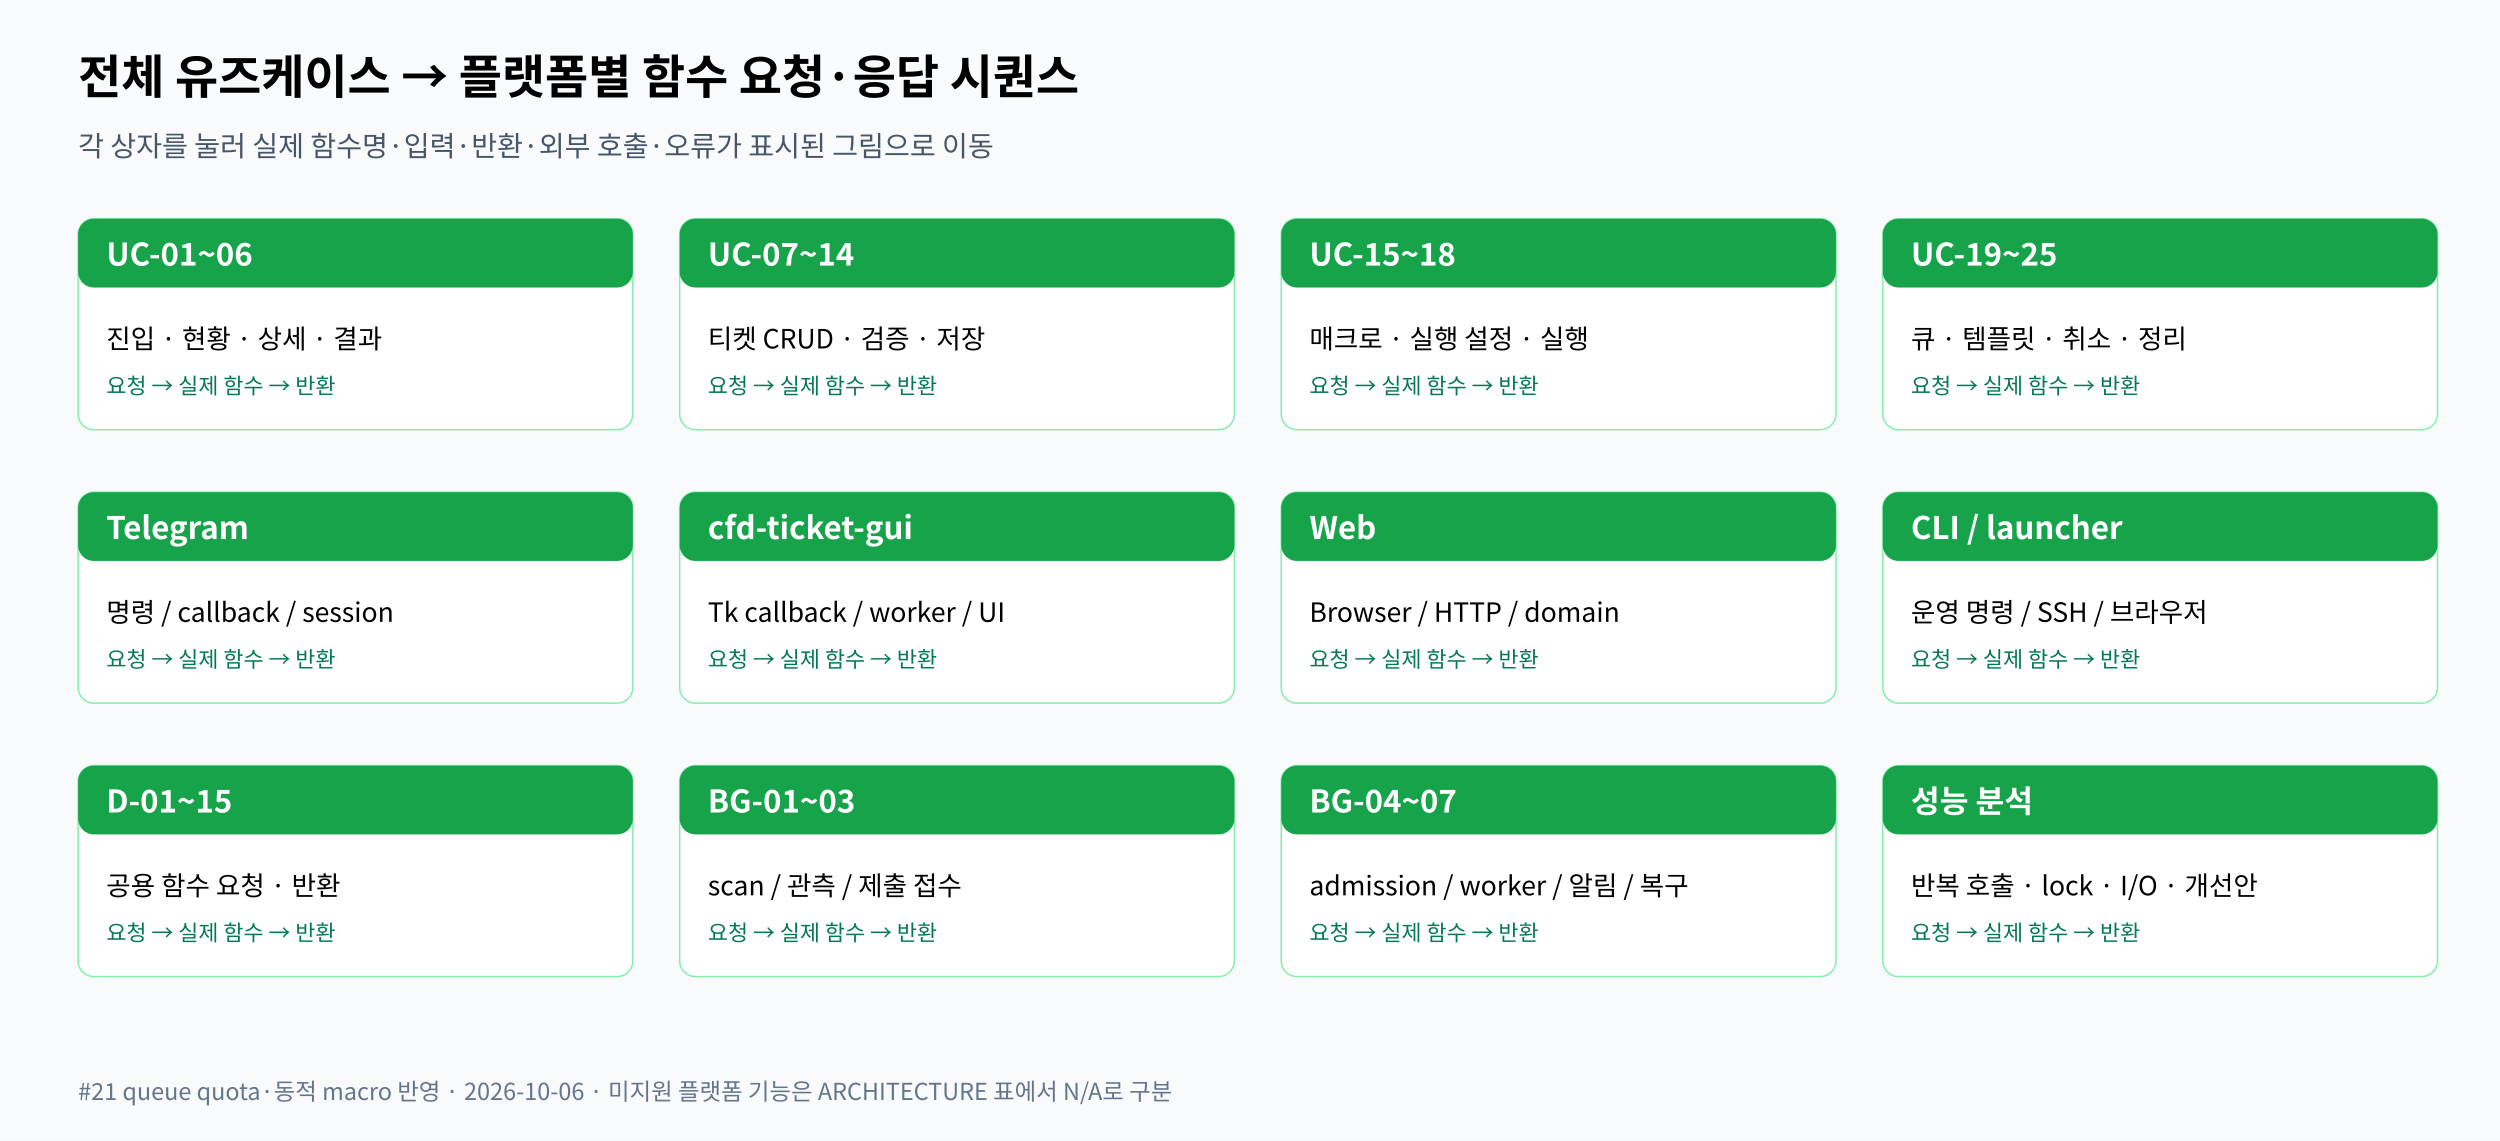
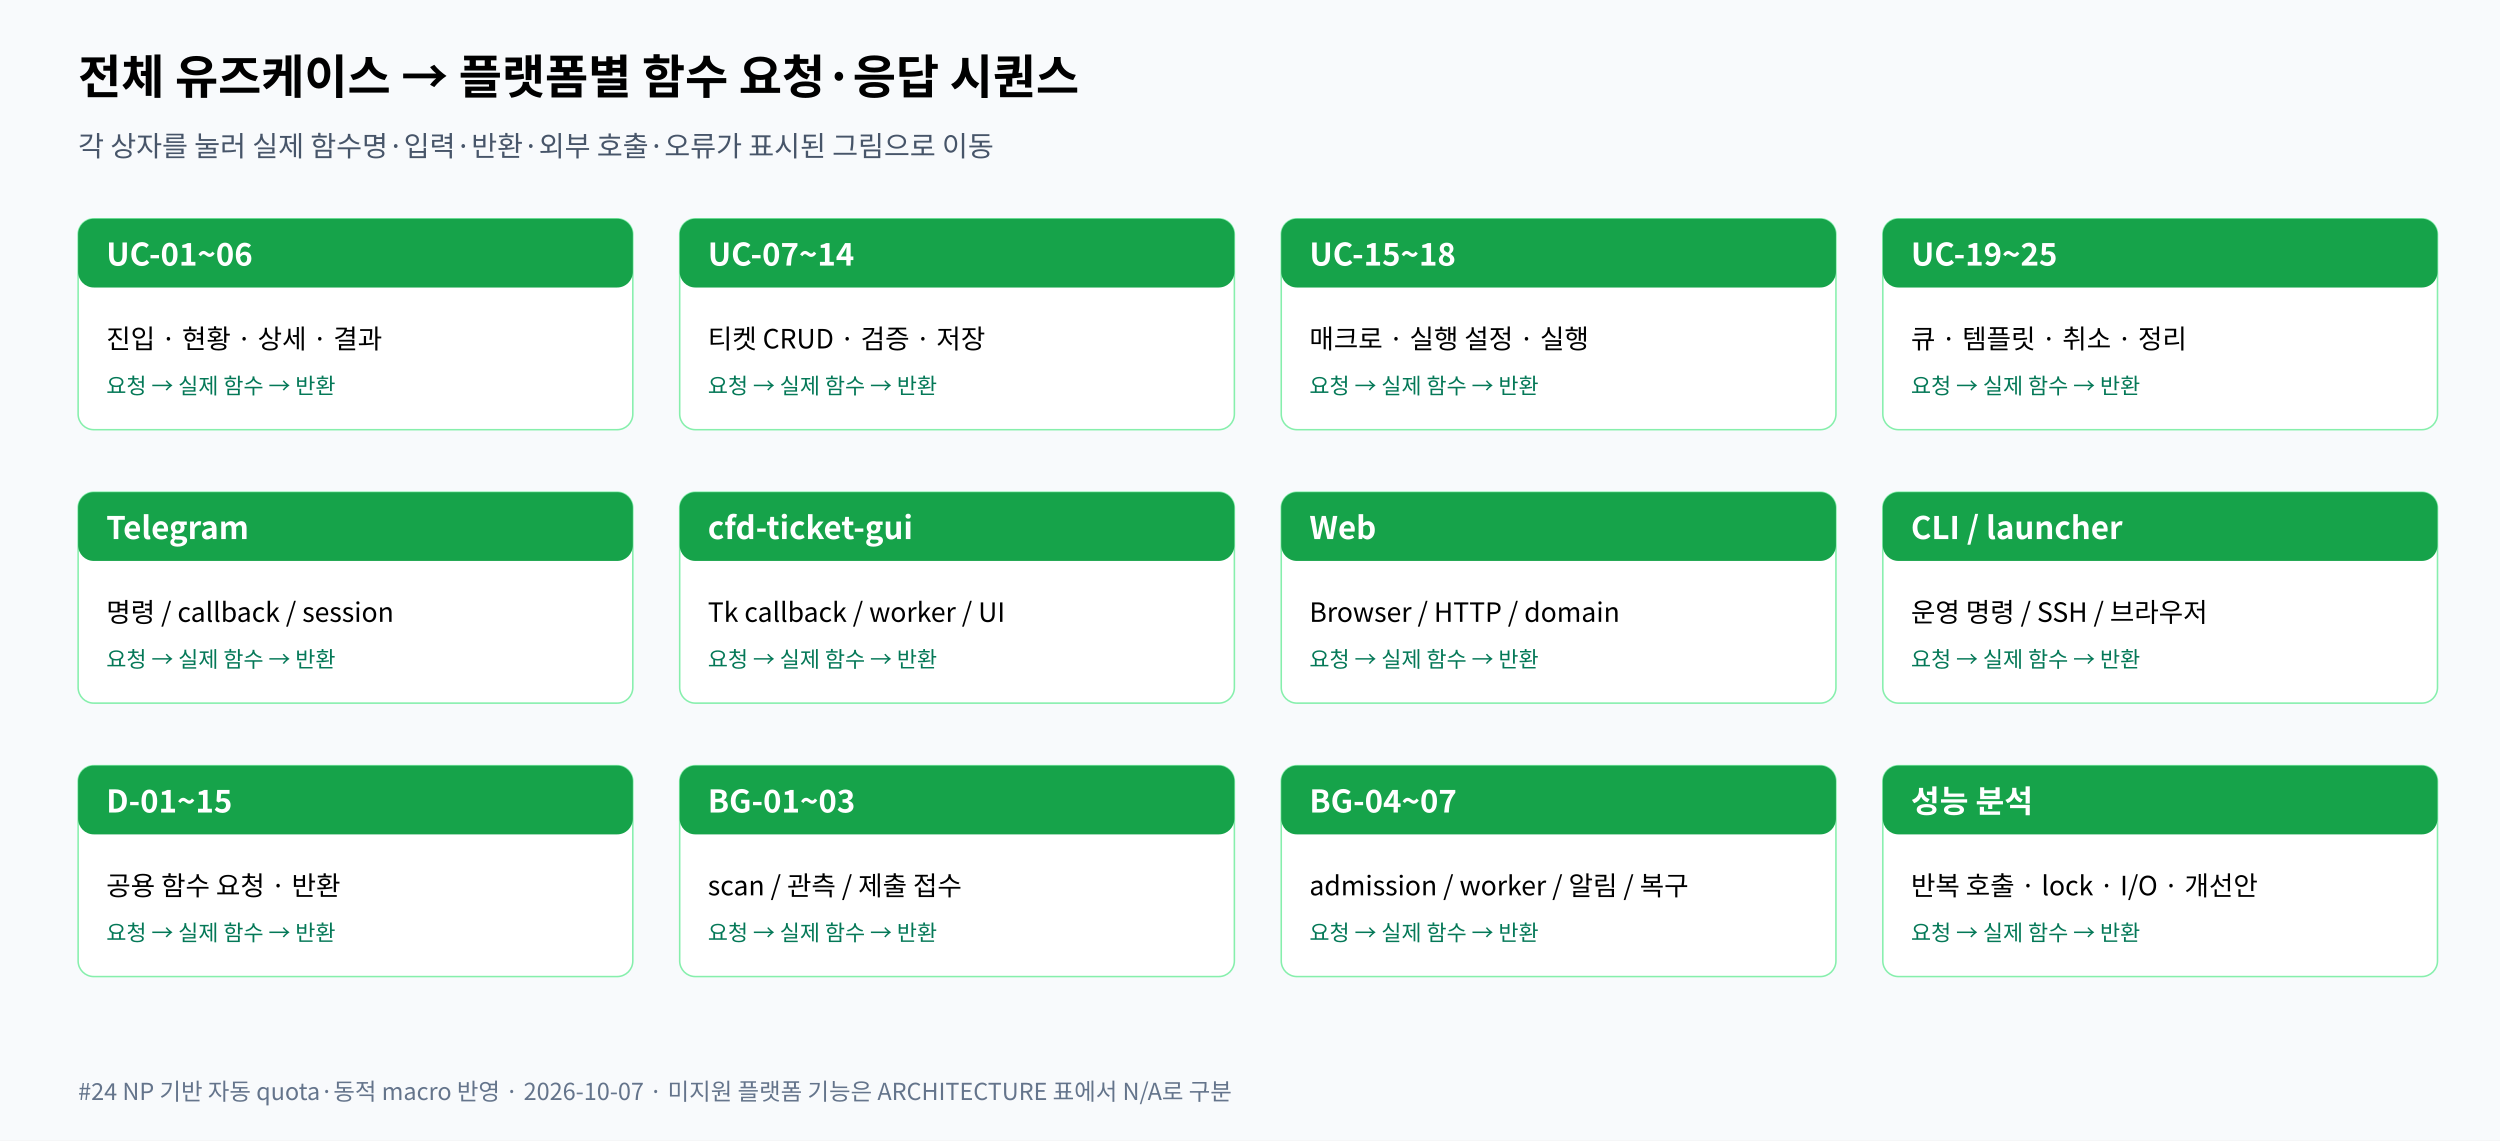
<svg xmlns="http://www.w3.org/2000/svg" width="1600" height="730" viewBox="0 0 1600 730">
  <rect width="1600" height="730" fill="#f8fafc" />
  <g font-family="Noto Sans CJK KR, sans-serif">
    <text x="50" y="60" font-size="30" font-weight="700">전체 유즈케이스 → 플랫폼별 함수 요청·응답 시퀀스</text>
    <text x="50" y="100" font-size="18" fill="#475569">각 상자를 눌러 실제 함수명·입력·반환·외부 호출·오류가 표시된 그림으로 이동</text>
    <a href="lld/flows.md">
      <rect x="50" y="140" width="355" height="135" rx="10" fill="white" stroke="#86efac" />
      <rect x="50" y="140" width="355" height="44" rx="10" fill="#16a34a" />
      <text x="68" y="170" fill="white" font-size="20" font-weight="700">UC-01~06</text>
      <text x="68" y="223" font-size="17">진입 · 현황 · 상세 · 결과</text>
      <text x="68" y="252" font-size="14" fill="#047857">요청 → 실제 함수 → 반환</text>
    </a>
    <a href="lld/flows.md">
      <rect x="435" y="140" width="355" height="135" rx="10" fill="white" stroke="#86efac" />
      <rect x="435" y="140" width="355" height="44" rx="10" fill="#16a34a" />
      <text x="453" y="170" fill="white" font-size="20" font-weight="700">UC-07~14</text>
      <text x="453" y="223" font-size="17">티켓 CRUD · 검증 · 저장</text>
      <text x="453" y="252" font-size="14" fill="#047857">요청 → 실제 함수 → 반환</text>
    </a>
    <a href="lld/flows.md">
      <rect x="820" y="140" width="355" height="135" rx="10" fill="white" stroke="#86efac" />
      <rect x="820" y="140" width="355" height="44" rx="10" fill="#16a34a" />
      <text x="838" y="170" fill="white" font-size="20" font-weight="700">UC-15~18</text>
      <text x="838" y="223" font-size="17">매크로 · 실행 설정 · 실행</text>
      <text x="838" y="252" font-size="14" fill="#047857">요청 → 실제 함수 → 반환</text>
    </a>
    <a href="lld/flows.md">
      <rect x="1205" y="140" width="355" height="135" rx="10" fill="white" stroke="#86efac" />
      <rect x="1205" y="140" width="355" height="44" rx="10" fill="#16a34a" />
      <text x="1223" y="170" fill="white" font-size="20" font-weight="700">UC-19~25</text>
      <text x="1223" y="223" font-size="17">큐 · 템플릿 · 취소 · 정리</text>
      <text x="1223" y="252" font-size="14" fill="#047857">요청 → 실제 함수 → 반환</text>
    </a>
    <a href="lld/telegram.md">
      <rect x="50" y="315" width="355" height="135" rx="10" fill="white" stroke="#86efac" />
      <rect x="50" y="315" width="355" height="44" rx="10" fill="#16a34a" />
      <text x="68" y="345" fill="white" font-size="20" font-weight="700">Telegram</text>
      <text x="68" y="398" font-size="17">명령 / callback / session</text>
      <text x="68" y="427" font-size="14" fill="#047857">요청 → 실제 함수 → 반환</text>
    </a>
    <a href="lld/gui.md">
      <rect x="435" y="315" width="355" height="135" rx="10" fill="white" stroke="#86efac" />
      <rect x="435" y="315" width="355" height="44" rx="10" fill="#16a34a" />
      <text x="453" y="345" fill="white" font-size="20" font-weight="700">cfd-ticket-gui</text>
      <text x="453" y="398" font-size="17">Tk callback / worker / UI</text>
      <text x="453" y="427" font-size="14" fill="#047857">요청 → 실제 함수 → 반환</text>
    </a>
    <a href="lld/web.md">
      <rect x="820" y="315" width="355" height="135" rx="10" fill="white" stroke="#86efac" />
      <rect x="820" y="315" width="355" height="44" rx="10" fill="#16a34a" />
      <text x="838" y="345" fill="white" font-size="20" font-weight="700">Web</text>
      <text x="838" y="398" font-size="17">Browser / HTTP / domain</text>
      <text x="838" y="427" font-size="14" fill="#047857">요청 → 실제 함수 → 반환</text>
    </a>
    <a href="lld/runtime.md">
      <rect x="1205" y="315" width="355" height="135" rx="10" fill="white" stroke="#86efac" />
      <rect x="1205" y="315" width="355" height="44" rx="10" fill="#16a34a" />
      <text x="1223" y="345" fill="white" font-size="20" font-weight="700">CLI / launcher</text>
      <text x="1223" y="398" font-size="17">운영 명령 / SSH / 브라우저</text>
      <text x="1223" y="427" font-size="14" fill="#047857">요청 → 실제 함수 → 반환</text>
    </a>
    <a href="lld/domain.md">
      <rect x="50" y="490" width="355" height="135" rx="10" fill="white" stroke="#86efac" />
      <rect x="50" y="490" width="355" height="44" rx="10" fill="#16a34a" />
      <text x="68" y="520" fill="white" font-size="20" font-weight="700">D-01~15</text>
      <text x="68" y="573" font-size="17">공용 함수 요청 · 반환</text>
      <text x="68" y="602" font-size="14" fill="#047857">요청 → 실제 함수 → 반환</text>
    </a>
    <a href="lld/runtime.md">
      <rect x="435" y="490" width="355" height="135" rx="10" fill="white" stroke="#86efac" />
      <rect x="435" y="490" width="355" height="44" rx="10" fill="#16a34a" />
      <text x="453" y="520" fill="white" font-size="20" font-weight="700">BG-01~03</text>
      <text x="453" y="573" font-size="17">scan / 관측 / 제출 접수</text>
      <text x="453" y="602" font-size="14" fill="#047857">요청 → 실제 함수 → 반환</text>
    </a>
    <a href="lld/runtime.md">
      <rect x="820" y="490" width="355" height="135" rx="10" fill="white" stroke="#86efac" />
      <rect x="820" y="490" width="355" height="44" rx="10" fill="#16a34a" />
      <text x="838" y="520" fill="white" font-size="20" font-weight="700">BG-04~07</text>
      <text x="838" y="573" font-size="17">admission / worker / 알림 / 복구</text>
      <text x="838" y="602" font-size="14" fill="#047857">요청 → 실제 함수 → 반환</text>
    </a>
    <a href="analysis/performance.md">
      <rect x="1205" y="490" width="355" height="135" rx="10" fill="white" stroke="#86efac" />
      <rect x="1205" y="490" width="355" height="44" rx="10" fill="#16a34a" />
      <text x="1223" y="520" fill="white" font-size="20" font-weight="700">성능 분석</text>
      <text x="1223" y="573" font-size="17">반복 호출 · lock · I/O · 개선안</text>
      <text x="1223" y="602" font-size="14" fill="#047857">요청 → 실제 함수 → 반환</text>
    </a>
-     <text x="50" y="704" font-size="15" fill="#64748b">#21 queue quota·동적 macro 반영 · 2026-10-06 · 미지원 플랫폼 기능은 ARCHITECTURE 표에서 N/A로 구분</text>
+     <text x="50" y="704" font-size="15" fill="#64748b">#24 NP 기반 자동 quota·동적 macro 반영 · 2026-10-07 · 미지원 플랫폼 기능은 ARCHITECTURE 표에서 N/A로 구분</text>
  </g>
</svg>
